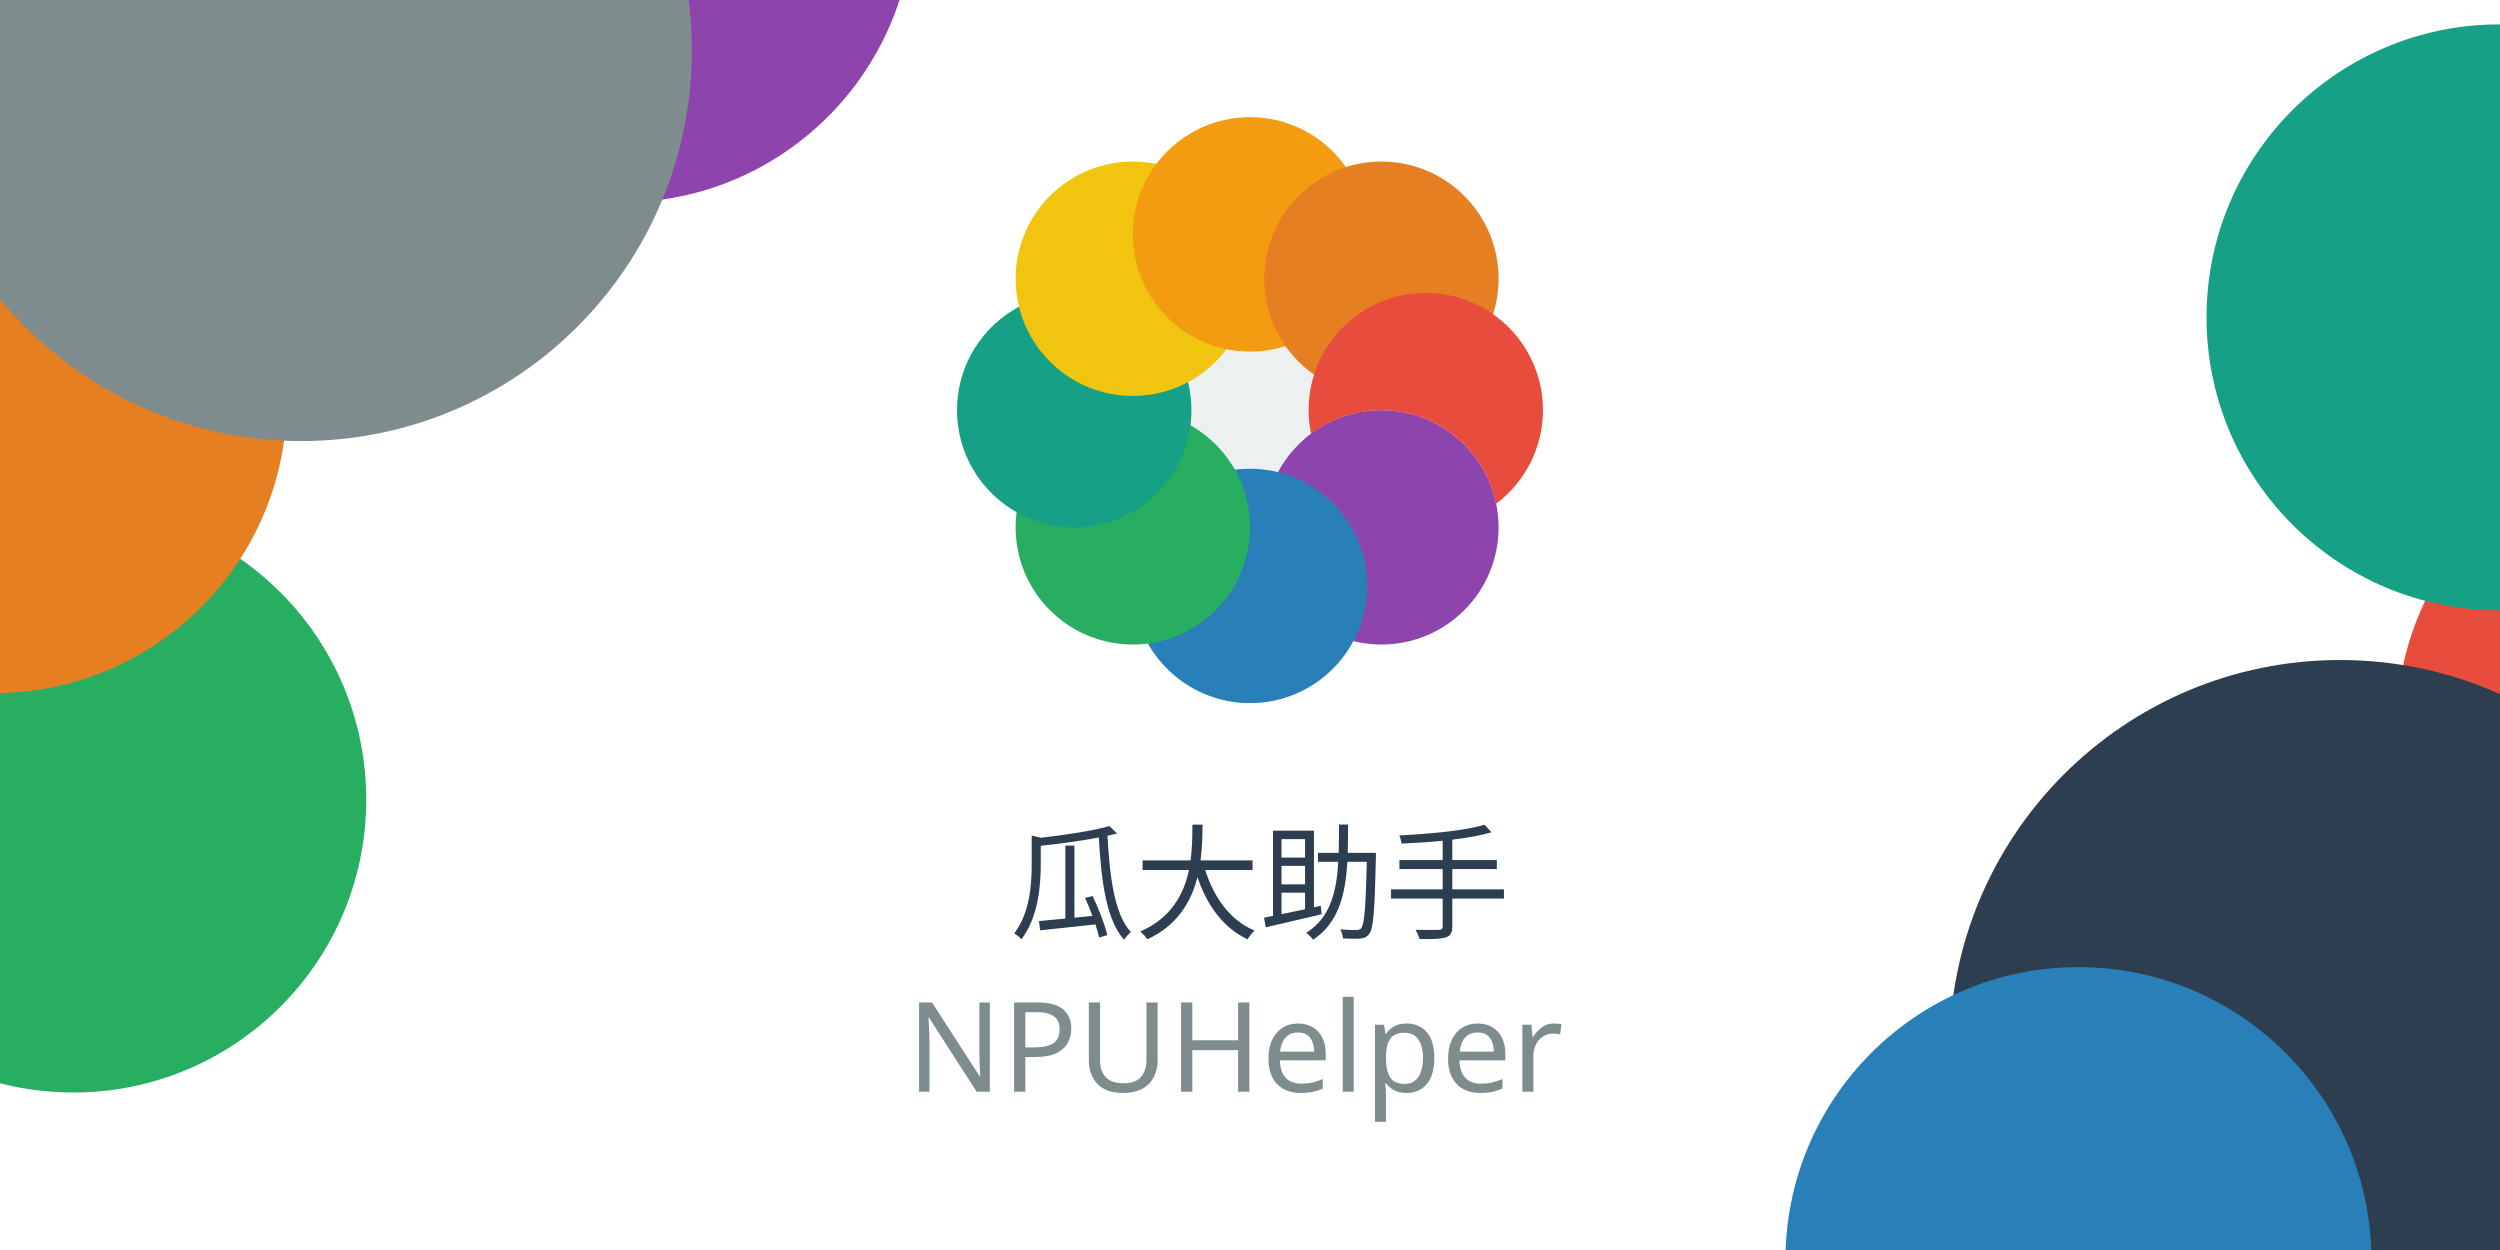
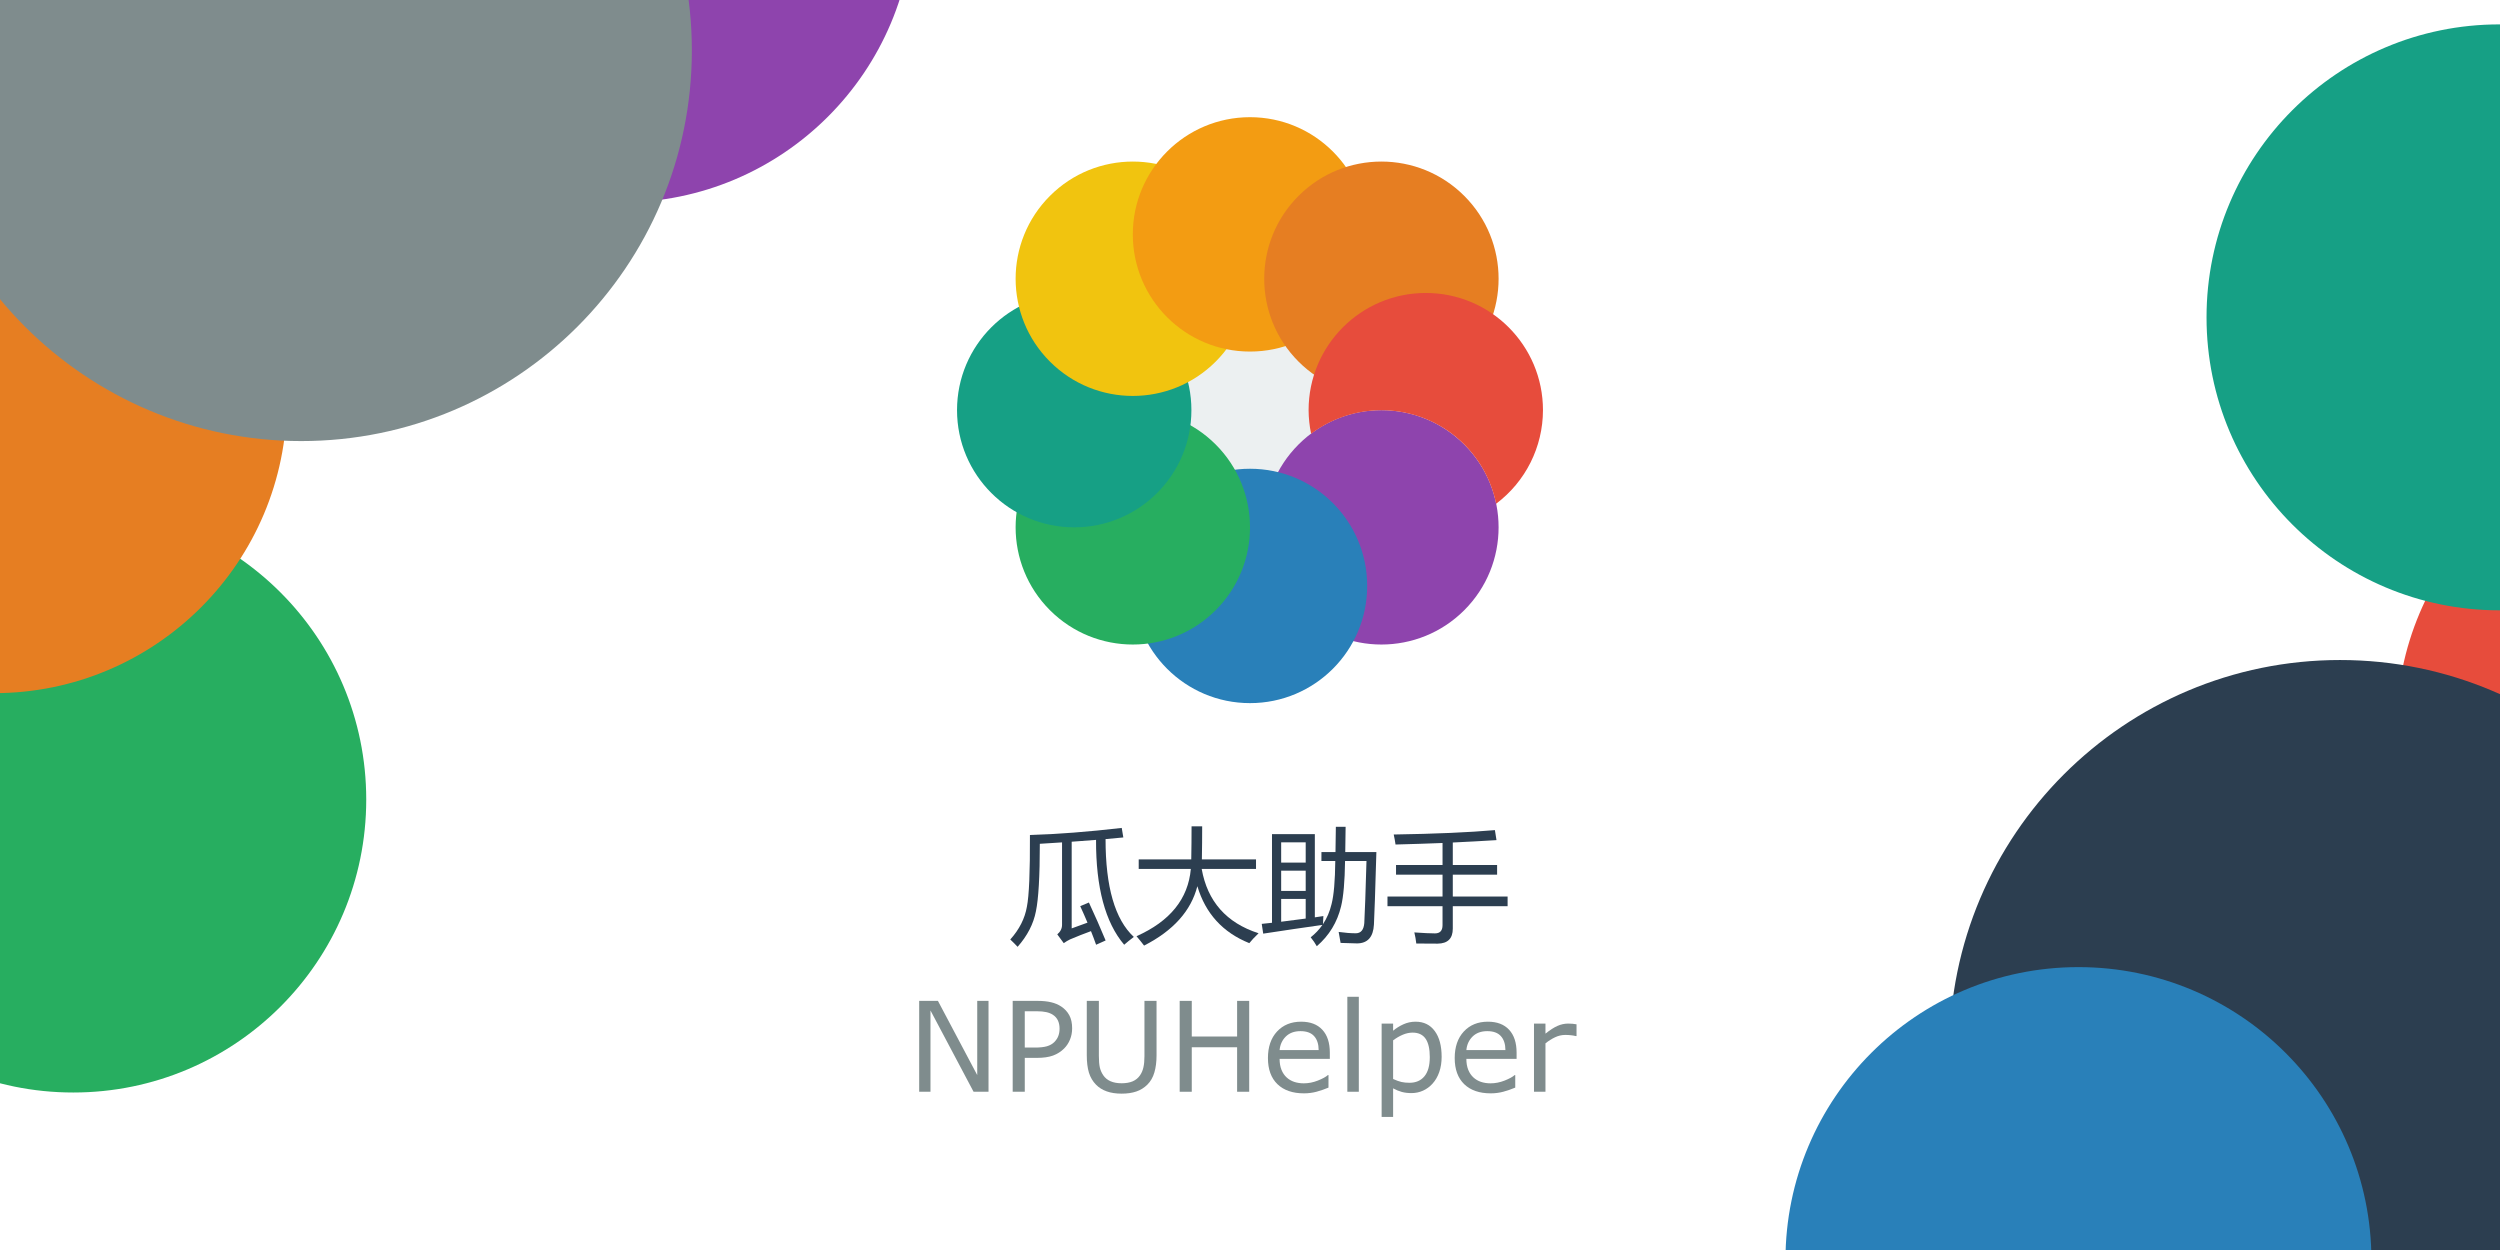
<svg xmlns="http://www.w3.org/2000/svg" width="1280pt" height="640pt" viewBox="0 0 451.556 225.778" version="1.1" id="svg8" style="enable-background:new">
  <defs id="defs2">
    <style id="style830" type="text/css">html, * { user-select: text !important; }
</style>
  </defs>
  <g id="layer1" transform="translate(52.91667,-124.1389)" />
  <g id="layer3" transform="translate(52.91667,-124.1389)">
    <g id="layer5" style="display:inline">
      <g id="g1176" transform="matrix(0.6000006,0,0,0.6000006,151.6945,41.18867)">
        <circle r="35.278" cy="261.722" cx="35.278" id="path877" style="fill:#ecf0f1;fill-opacity:1;stroke:none;stroke-width:0;stroke-linecap:round;stroke-linejoin:round;stroke-miterlimit:4;stroke-dasharray:none;stroke-dashoffset:0;stroke-opacity:1;paint-order:stroke fill markers;enable-background:new" />
        <circle transform="rotate(135)" r="35.278" cy="-262.927" cx="157.094" id="path877-7-7-6-5" style="fill:#8e44ad;fill-opacity:1;stroke:none;stroke-width:0;stroke-linecap:round;stroke-linejoin:round;stroke-miterlimit:4;stroke-dasharray:none;stroke-dashoffset:0;stroke-opacity:1;paint-order:stroke fill markers" />
        <circle style="fill:#2980b9;fill-opacity:1;stroke:none;stroke-width:0;stroke-linecap:round;stroke-linejoin:round;stroke-miterlimit:4;stroke-dasharray:none;stroke-dashoffset:0;stroke-opacity:1;paint-order:stroke fill markers" id="circle916" cx="314.639" cy="-35.278" r="35.278" transform="rotate(90)" />
        <circle style="fill:#27ae60;fill-opacity:1;stroke:none;stroke-width:0;stroke-linecap:round;stroke-linejoin:round;stroke-miterlimit:4;stroke-dasharray:none;stroke-dashoffset:0;stroke-opacity:1;paint-order:stroke fill markers" id="circle916-9-8" cx="210.011" cy="-210.011" r="35.278" transform="rotate(135)" />
        <circle style="fill:#16a085;fill-opacity:1;stroke:none;stroke-width:0;stroke-linecap:round;stroke-linejoin:round;stroke-miterlimit:4;stroke-dasharray:none;stroke-dashoffset:0;stroke-opacity:1;paint-order:stroke fill markers" id="circle912" cx="261.722" cy="17.639" r="35.278" transform="rotate(90)" />
        <circle style="fill:#f1c40f;fill-opacity:1;stroke:none;stroke-width:0;stroke-linecap:round;stroke-linejoin:round;stroke-miterlimit:4;stroke-dasharray:none;stroke-dashoffset:0;stroke-opacity:1;paint-order:stroke fill markers" id="circle912-3-2" cx="157.094" cy="-157.094" r="35.278" transform="rotate(135)" />
        <circle transform="rotate(90)" r="35.278" cy="-35.278" cx="208.806" id="circle914" style="fill:#f39c12;fill-opacity:1;stroke:none;stroke-width:0;stroke-linecap:round;stroke-linejoin:round;stroke-miterlimit:4;stroke-dasharray:none;stroke-dashoffset:0;stroke-opacity:1;paint-order:stroke fill markers" />
        <circle transform="rotate(135)" r="35.278" cy="-210.011" cx="104.177" id="circle914-3-1" style="fill:#e67e22;fill-opacity:1;stroke:none;stroke-width:0;stroke-linecap:round;stroke-linejoin:round;stroke-miterlimit:4;stroke-dasharray:none;stroke-dashoffset:0;stroke-opacity:1;paint-order:stroke fill markers" />
        <path id="path877-7-7" transform="scale(0.2645833)" d="M 333.334,855.854 A 133.333,133.333 0 0 0 200,989.186 a 133.333,133.333 0 0 0 2.877,26.842 133.333,133.333 0 0 1 174.246,12.211 133.333,133.333 0 0 1 36.225,67.441 133.333,133.333 0 0 0 53.318,-106.494 133.333,133.333 0 0 0 -133.332,-133.332 z" style="fill:#e74c3c;fill-opacity:1;stroke:none;stroke-width:0;stroke-linecap:round;stroke-linejoin:round;stroke-miterlimit:4;stroke-dasharray:none;stroke-dashoffset:0;stroke-opacity:1;paint-order:stroke fill markers" />
      </g>
-       <text xml:space="preserve" style="font-style:normal;font-weight:normal;font-size:3.528px;line-height:1.25;font-family:sans-serif;letter-spacing:0px;word-spacing:0px;writing-mode:lr-tb;fill:#2c3e50;fill-opacity:1;stroke:none;stroke-width:0.265;" x="129.476" y="292.036" id="text1180">
-         <tspan id="tspan1178" x="129.476" y="292.036" style="font-size:22.578px;stroke-width:0.265;fill:#2c3e50;fill-opacity:1;">瓜大助手</tspan>
-       </text>
+       <g aria-label="瓜大助手" style="font-style:normal;font-weight:normal;font-size:3.528px;line-height:1.25;font-family:sans-serif;letter-spacing:0px;word-spacing:0px;writing-mode:lr-tb;fill:#2c3e50;fill-opacity:1;stroke:none;stroke-width:0.265" id="text1180">
+         <path d="m 143.763,287.152 q 1.587,3.395 3.021,6.857 -0.331,0.132 -1.72,0.772 -0.408,-1.169 -0.926,-2.458 -1.874,0.683 -3.77,1.488 -0.595,0.287 -1.147,0.683 l -1.169,-1.587 q 0.86,-0.728 0.86,-1.72 v -14.894 q -1.94,0.132 -4.013,0.254 0,8.797 -0.706,12.193 -0.661,3.418 -3.307,6.416 -0.617,-0.661 -1.323,-1.323 2.447,-2.734 2.999,-5.909 0.595,-2.955 0.551,-12.965 7.452,-0.22 16.581,-1.279 l 0.287,1.72 q -1.532,0.154 -3.208,0.298 -0.011,12.932 5.104,17.672 -1.014,0.772 -1.742,1.411 -5.126,-6.041 -5.082,-18.94 -2.095,0.165 -4.399,0.331 v 15.655 q 1.455,-0.518 2.855,-1.036 -0.595,-1.422 -1.312,-2.977 z" style="font-size:22.578px;fill:#2c3e50;fill-opacity:1;stroke-width:0.265" id="path1216" />
+         <path d="m 152.362,293.237 q 9.095,-4.046 9.812,-12.149 h -9.415 v -1.72 h 9.492 q 0.055,-2.966 0.055,-5.975 h 1.918 q 0,2.966 -0.055,5.975 h 9.779 v 1.72 h -9.812 q 1.565,8.808 10.275,11.62 -1.124,1.08 -1.676,1.786 -7.177,-2.888 -9.382,-10.286 -1.72,6.692 -9.624,10.727 -0.441,-0.595 -1.367,-1.698 z" style="font-size:22.578px;fill:#2c3e50;fill-opacity:1;stroke-width:0.265" id="path1218" />
+         <path d="m 185.766,278.046 h 2.536 q 0.044,-2.26 0.066,-4.564 h 1.764 q -0.022,2.249 -0.066,4.564 h 5.622 q -0.309,10.672 -0.441,13.075 -0.176,3.395 -3.043,3.418 -0.728,0 -2.977,-0.088 -0.154,-1.014 -0.353,-1.984 1.764,0.243 3.087,0.243 1.389,0 1.543,-1.83 0.154,-2.756 0.397,-11.223 h -3.87 q -0.077,5.578 -0.717,8.18 -1.036,4.322 -4.388,7.21 -0.441,-0.794 -1.102,-1.61 1.246,-0.981 2.117,-2.238 -4.84,0.683 -10.694,1.576 l -0.265,-1.764 q 0.915,-0.099 1.852,-0.198 v -16.007 h 7.739 v 15.026 q 0.772,-0.11 1.543,-0.232 -0.022,0.441 -0.077,1.466 1.069,-1.599 1.554,-3.627 0.617,-2.392 0.672,-7.783 h -2.503 z m -2.844,12.005 v -3.539 h -4.432 v 4.112 q 2.194,-0.265 4.432,-0.573 z m 0,-13.769 h -4.432 v 3.66 h 4.432 z m -4.432,8.775 h 4.432 v -3.66 h -4.432 z" style="font-size:22.578px;fill:#2c3e50;fill-opacity:1;stroke-width:0.265" id="path1220" />
+         <path d="m 197.694,286.071 h 9.944 v -3.947 h -8.401 v -1.742 h 8.401 v -3.98 q -4.178,0.165 -8.489,0.276 -0.132,-0.926 -0.331,-1.808 11.267,-0.176 18.278,-0.794 l 0.287,1.808 q -3.881,0.243 -7.893,0.43 v 4.068 h 8.004 v 1.742 h -8.004 v 3.947 h 9.9 v 1.742 h -9.9 v 4.057 q 0,2.679 -2.734,2.712 -1.389,0 -3.859,-0.022 -0.11,-1.014 -0.353,-2.006 2.469,0.176 3.726,0.176 1.367,0 1.367,-1.477 v -3.44 h -9.944 z" style="font-size:22.578px;fill:#2c3e50;fill-opacity:1;stroke-width:0.265" id="path1222" />
+       </g>
      <circle style="fill:#e74c3c;fill-opacity:1;stroke:none;stroke-width:0;stroke-linecap:round;stroke-linejoin:round;stroke-miterlimit:4;stroke-dasharray:none;stroke-dashoffset:0;stroke-opacity:1;paint-order:stroke fill markers" id="circle1186" cx="432.875" cy="255.495" r="52.917" />
      <circle style="fill:#2c3e50;fill-opacity:1;stroke:none;stroke-width:0;stroke-linecap:round;stroke-linejoin:round;stroke-miterlimit:4;stroke-dasharray:none;stroke-dashoffset:0;stroke-opacity:1;paint-order:stroke fill markers" id="path1182" cx="369.749" cy="313.909" r="70.556" />
      <circle r="52.917" cy="351.739" cx="322.497" id="circle1184" style="fill:#2980b9;fill-opacity:1;stroke:none;stroke-width:0;stroke-linecap:round;stroke-linejoin:round;stroke-miterlimit:4;stroke-dasharray:none;stroke-dashoffset:0;stroke-opacity:1;paint-order:stroke fill markers" />
      <circle r="52.917" cy="181.461" cx="398.55" id="circle1188" style="fill:#16a085;fill-opacity:1;stroke:none;stroke-width:0;stroke-linecap:round;stroke-linejoin:round;stroke-miterlimit:4;stroke-dasharray:none;stroke-dashoffset:0;stroke-opacity:1;paint-order:stroke fill markers" />
      <circle style="fill:#27ae60;fill-opacity:1;stroke:none;stroke-width:0;stroke-linecap:round;stroke-linejoin:round;stroke-miterlimit:4;stroke-dasharray:none;stroke-dashoffset:0;stroke-opacity:1;paint-order:stroke fill markers" id="circle1196" cx="268.553" cy="39.683" r="52.917" transform="rotate(90)" />
      <circle r="52.917" cy="54.02" cx="196.423" id="circle1190" style="fill:#e67e22;fill-opacity:1;stroke:none;stroke-width:0;stroke-linecap:round;stroke-linejoin:round;stroke-miterlimit:4;stroke-dasharray:none;stroke-dashoffset:0;stroke-opacity:1;paint-order:stroke fill markers" transform="rotate(90)" />
      <circle style="fill:#8e44ad;fill-opacity:1;stroke:none;stroke-width:0;stroke-linecap:round;stroke-linejoin:round;stroke-miterlimit:4;stroke-dasharray:none;stroke-dashoffset:0;stroke-opacity:1;paint-order:stroke fill markers" id="circle1194" cx="107.794" cy="-59.213" r="52.917" transform="rotate(90)" />
      <circle r="70.556" cy="-1.491" cx="133.25" id="circle1192" style="fill:#7f8c8d;fill-opacity:1;stroke:none;stroke-width:0;stroke-linecap:round;stroke-linejoin:round;stroke-miterlimit:4;stroke-dasharray:none;stroke-dashoffset:0;stroke-opacity:1;paint-order:stroke fill markers" transform="rotate(90)" />
-       <text xml:space="preserve" style="font-style:normal;font-weight:normal;font-size:3.528px;line-height:1.25;font-family:sans-serif;letter-spacing:0px;word-spacing:0px;writing-mode:lr-tb;display:inline;fill:#7f8c8d;fill-opacity:1;stroke:none;stroke-width:0.265;enable-background:new;" x="110.903" y="321.334" id="text1180-4">
-         <tspan id="tspan1178-3" x="110.903" y="321.334" style="font-size:22.578px;fill:#7f8c8d;fill-opacity:1;stroke-width:0.265;">NPUHelper</tspan>
-       </text>
+       <g aria-label="NPUHelper" style="font-style:normal;font-weight:normal;font-size:3.528px;line-height:1.25;font-family:sans-serif;letter-spacing:0px;word-spacing:0px;writing-mode:lr-tb;display:inline;fill:#7f8c8d;fill-opacity:1;stroke:none;stroke-width:0.265;enable-background:new" id="text1180-4">
+         <path d="m 125.632,321.334 h -2.701 l -7.783,-14.684 v 14.684 h -2.039 V 304.919 h 3.384 l 7.1,13.406 V 304.919 h 2.039 z" style="font-size:22.578px;fill:#7f8c8d;fill-opacity:1;stroke-width:0.265" id="path1225" />
+         <path d="m 140.735,309.88 q 0,1.091 -0.386,2.028 -0.375,0.926 -1.058,1.61 -0.849,0.849 -2.006,1.279 -1.158,0.419 -2.921,0.419 h -2.183 v 6.118 h -2.183 V 304.919 h 4.454 q 1.477,0 2.503,0.254 1.025,0.243 1.819,0.772 0.937,0.628 1.444,1.565 0.518,0.937 0.518,2.37 z m -2.271,0.055 q 0,-0.849 -0.298,-1.477 -0.298,-0.628 -0.904,-1.025 -0.529,-0.342 -1.213,-0.485 -0.672,-0.154 -1.709,-0.154 h -2.161 v 6.559 h 1.841 q 1.323,0 2.15,-0.232 0.827,-0.243 1.345,-0.761 0.518,-0.529 0.728,-1.113 0.22,-0.584 0.22,-1.312 z" style="font-size:22.578px;fill:#7f8c8d;fill-opacity:1;stroke-width:0.265" id="path1227" />
+         <path d="m 155.982,314.741 q 0,1.786 -0.397,3.12 -0.386,1.323 -1.279,2.205 -0.849,0.838 -1.984,1.224 -1.135,0.386 -2.646,0.386 -1.543,0 -2.69,-0.408 -1.147,-0.408 -1.929,-1.202 -0.893,-0.904 -1.29,-2.183 -0.386,-1.279 -0.386,-3.142 v -9.823 h 2.183 v 9.933 q 0,1.334 0.176,2.106 0.187,0.772 0.617,1.4 0.485,0.717 1.312,1.08 0.838,0.364 2.006,0.364 1.18,0 2.006,-0.353 0.827,-0.364 1.323,-1.091 0.43,-0.628 0.606,-1.433 0.187,-0.816 0.187,-2.017 v -9.988 h 2.183 z" style="font-size:22.578px;fill:#7f8c8d;fill-opacity:1;stroke-width:0.265" id="path1229" />
+         <path d="m 172.717,321.334 h -2.183 v -8.037 h -8.191 v 8.037 h -2.183 V 304.919 h 2.183 v 6.438 h 8.191 v -6.438 h 2.183 z" style="font-size:22.578px;fill:#7f8c8d;fill-opacity:1;stroke-width:0.265" id="path1231" />
+         <path d="m 187.28,315.392 h -9.073 q 0,1.136 0.342,1.984 0.342,0.838 0.937,1.378 0.573,0.529 1.356,0.794 0.794,0.265 1.742,0.265 1.257,0 2.525,-0.496 1.279,-0.507 1.819,-0.992 h 0.11 v 2.26 q -1.047,0.441 -2.139,0.739 -1.091,0.298 -2.293,0.298 -3.065,0 -4.785,-1.654 -1.72,-1.665 -1.72,-4.718 0,-3.021 1.643,-4.796 1.654,-1.775 4.344,-1.775 2.491,0 3.836,1.455 1.356,1.455 1.356,4.134 z m -2.017,-1.587 q -0.011,-1.632 -0.827,-2.525 -0.805,-0.893 -2.458,-0.893 -1.665,0 -2.657,0.981 -0.981,0.981 -1.113,2.436 z" style="font-size:22.578px;fill:#7f8c8d;fill-opacity:1;stroke-width:0.265" id="path1233" />
+         <path d="m 192.516,321.334 h -2.073 v -17.154 h 2.073 z" style="font-size:22.578px;fill:#7f8c8d;fill-opacity:1;stroke-width:0.265" id="path1235" />
+         <path d="m 207.476,315.028 q 0,1.499 -0.43,2.745 -0.43,1.235 -1.213,2.095 -0.728,0.816 -1.72,1.268 -0.981,0.441 -2.084,0.441 -0.959,0 -1.742,-0.209 -0.772,-0.209 -1.576,-0.65 v 5.159 h -2.073 v -16.856 h 2.073 v 1.29 q 0.827,-0.695 1.852,-1.158 1.036,-0.474 2.205,-0.474 2.227,0 3.462,1.687 1.246,1.676 1.246,4.663 z m -2.139,0.055 q 0,-2.227 -0.761,-3.329 -0.761,-1.102 -2.337,-1.102 -0.893,0 -1.797,0.386 -0.904,0.386 -1.731,1.014 v 6.978 q 0.882,0.397 1.51,0.54 0.639,0.143 1.444,0.143 1.731,0 2.701,-1.169 0.97,-1.169 0.97,-3.462 z" style="font-size:22.578px;fill:#7f8c8d;fill-opacity:1;stroke-width:0.265" id="path1237" />
+         <path d="m 221.014,315.392 h -9.073 q 0,1.136 0.342,1.984 0.342,0.838 0.937,1.378 0.573,0.529 1.356,0.794 0.794,0.265 1.742,0.265 1.257,0 2.525,-0.496 1.279,-0.507 1.819,-0.992 h 0.11 v 2.26 q -1.047,0.441 -2.139,0.739 -1.091,0.298 -2.293,0.298 -3.065,0 -4.785,-1.654 -1.72,-1.665 -1.72,-4.718 0,-3.021 1.643,-4.796 1.654,-1.775 4.344,-1.775 2.491,0 3.836,1.455 1.356,1.455 1.356,4.134 z m -2.017,-1.587 q -0.011,-1.632 -0.827,-2.525 -0.805,-0.893 -2.458,-0.893 -1.665,0 -2.657,0.981 -0.981,0.981 -1.113,2.436 z" style="font-size:22.578px;fill:#7f8c8d;fill-opacity:1;stroke-width:0.265" id="path1239" />
+         <path d="m 231.84,311.28 h -0.11 q -0.463,-0.11 -0.904,-0.154 -0.43,-0.055 -1.025,-0.055 -0.959,0 -1.852,0.43 -0.893,0.419 -1.72,1.091 v 8.742 h -2.073 v -12.314 h 2.073 v 1.819 q 1.235,-0.992 2.172,-1.4 0.948,-0.419 1.929,-0.419 0.54,0 0.783,0.033 0.243,0.022 0.728,0.099 z" style="font-size:22.578px;fill:#7f8c8d;fill-opacity:1;stroke-width:0.265" id="path1241" />
+       </g>
    </g>
    <g id="layer6" style="display:inline" />
  </g>
</svg>
